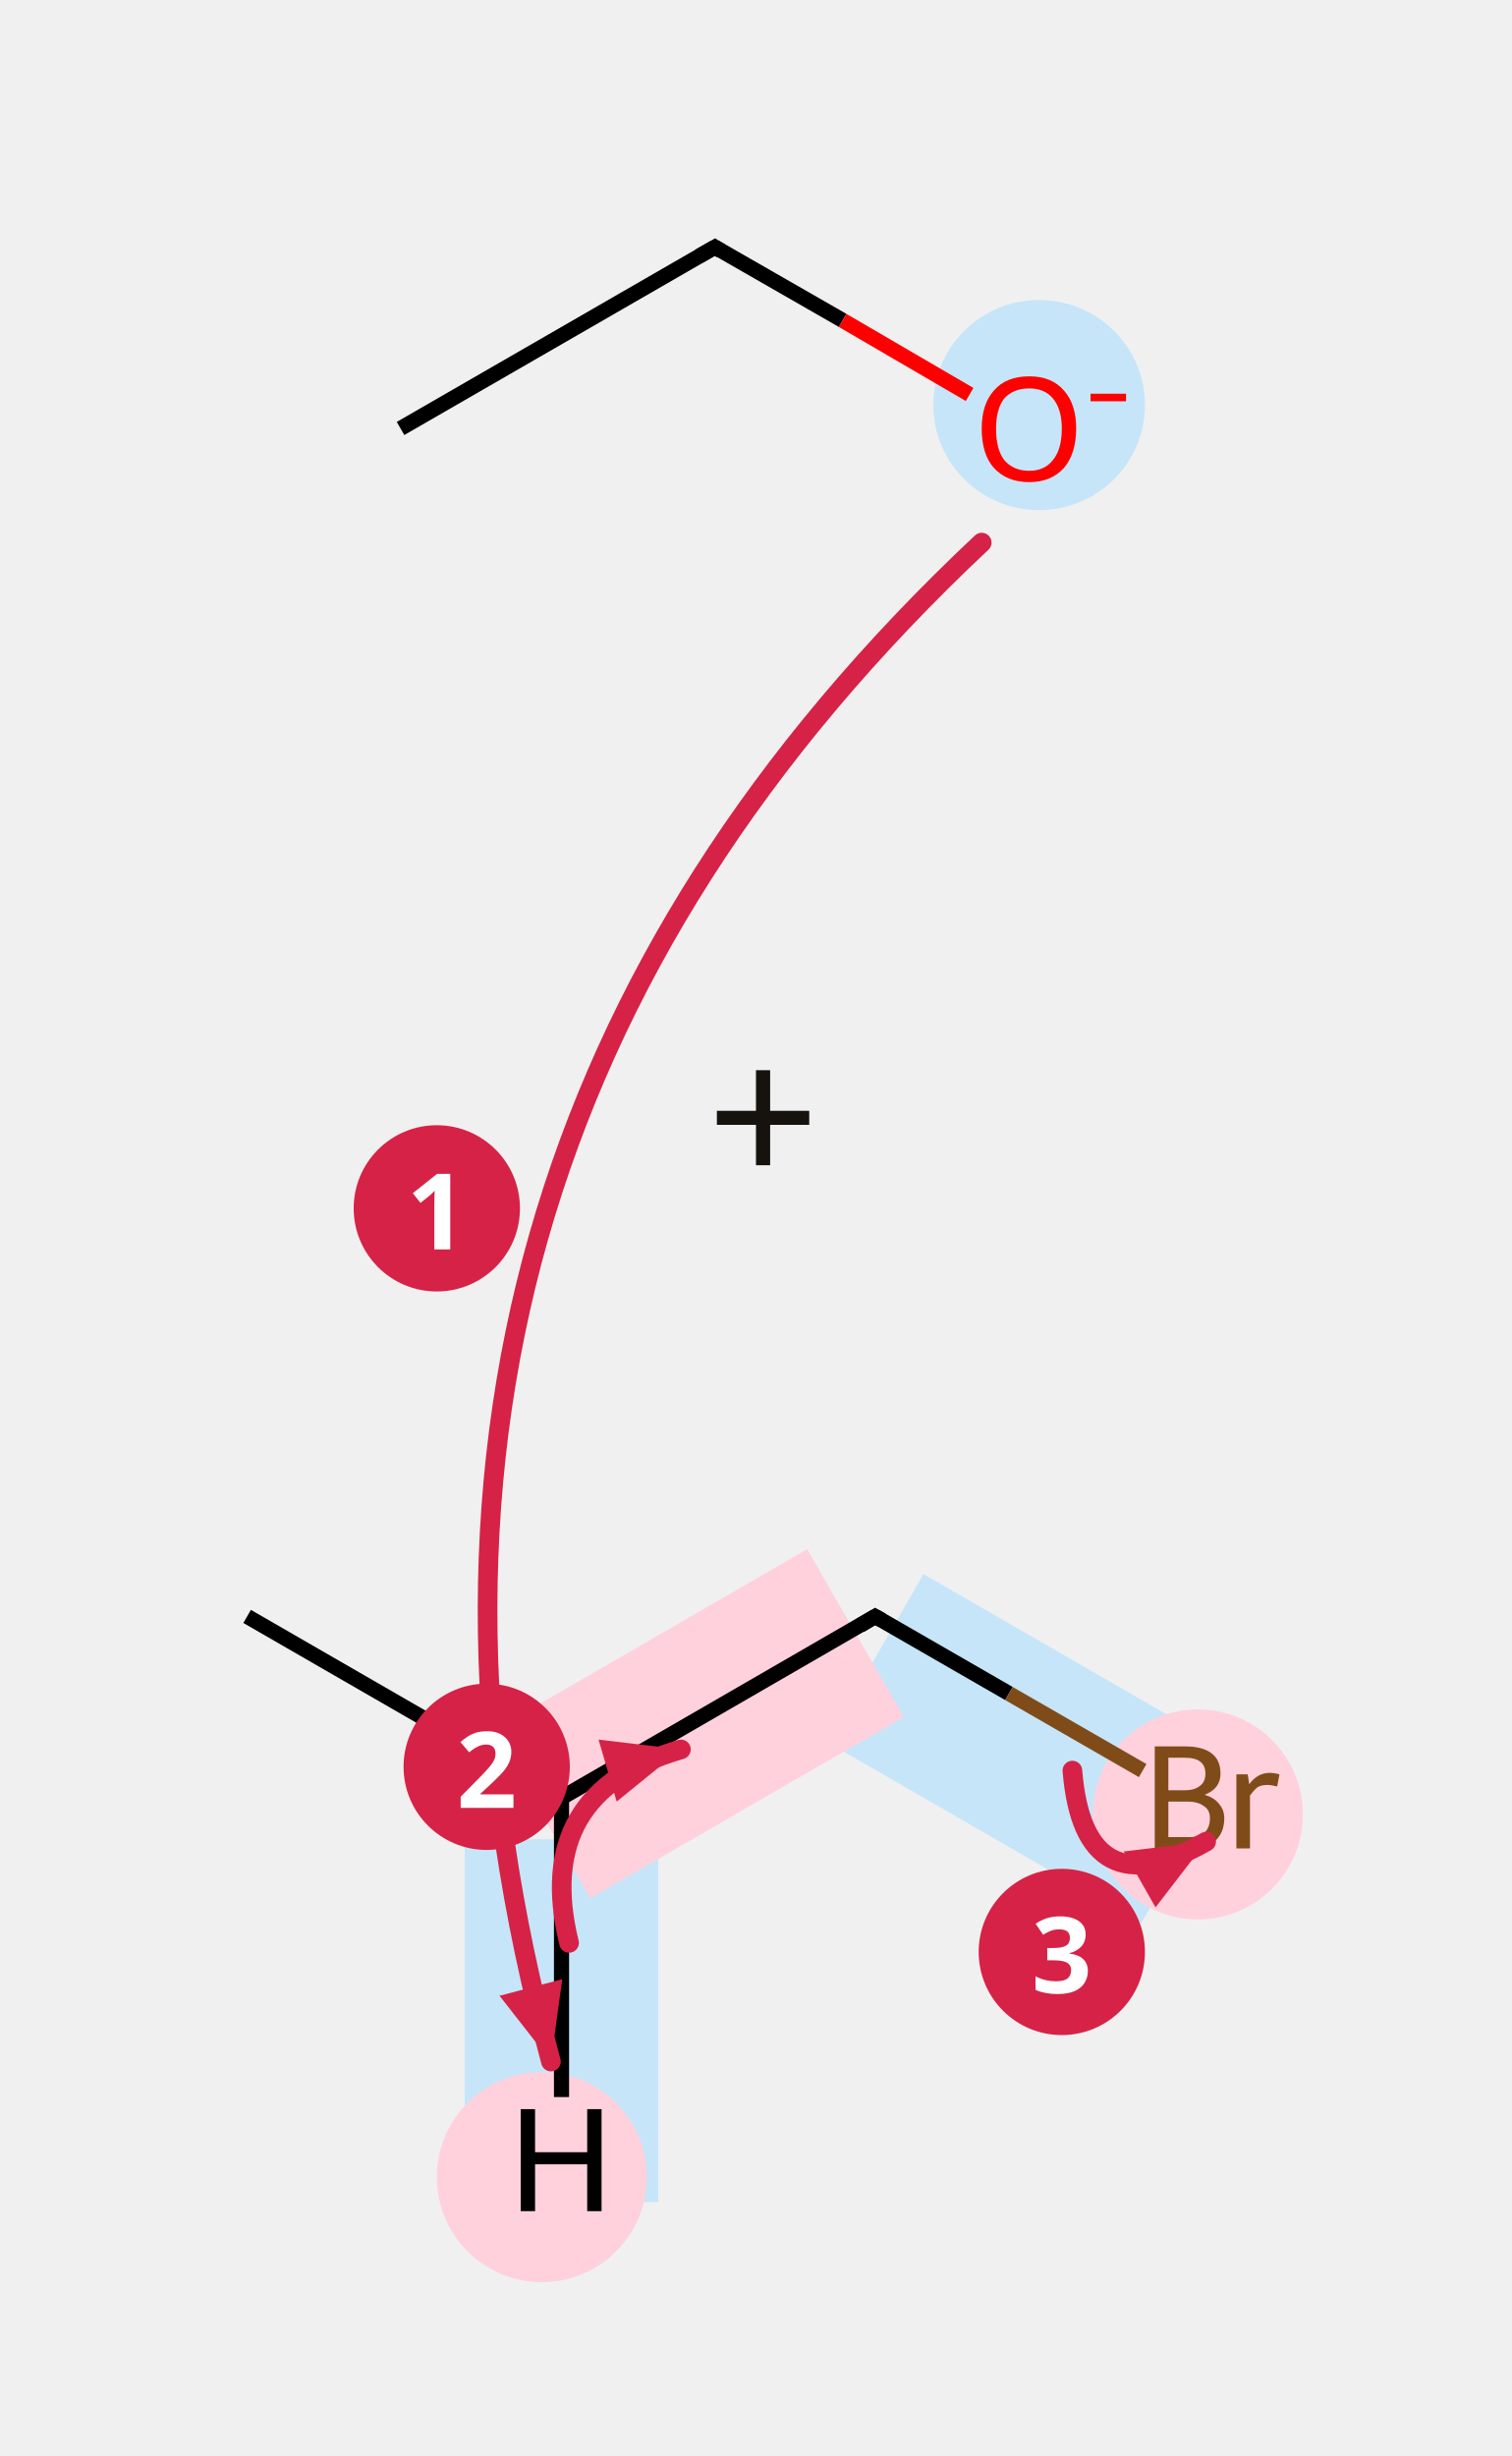
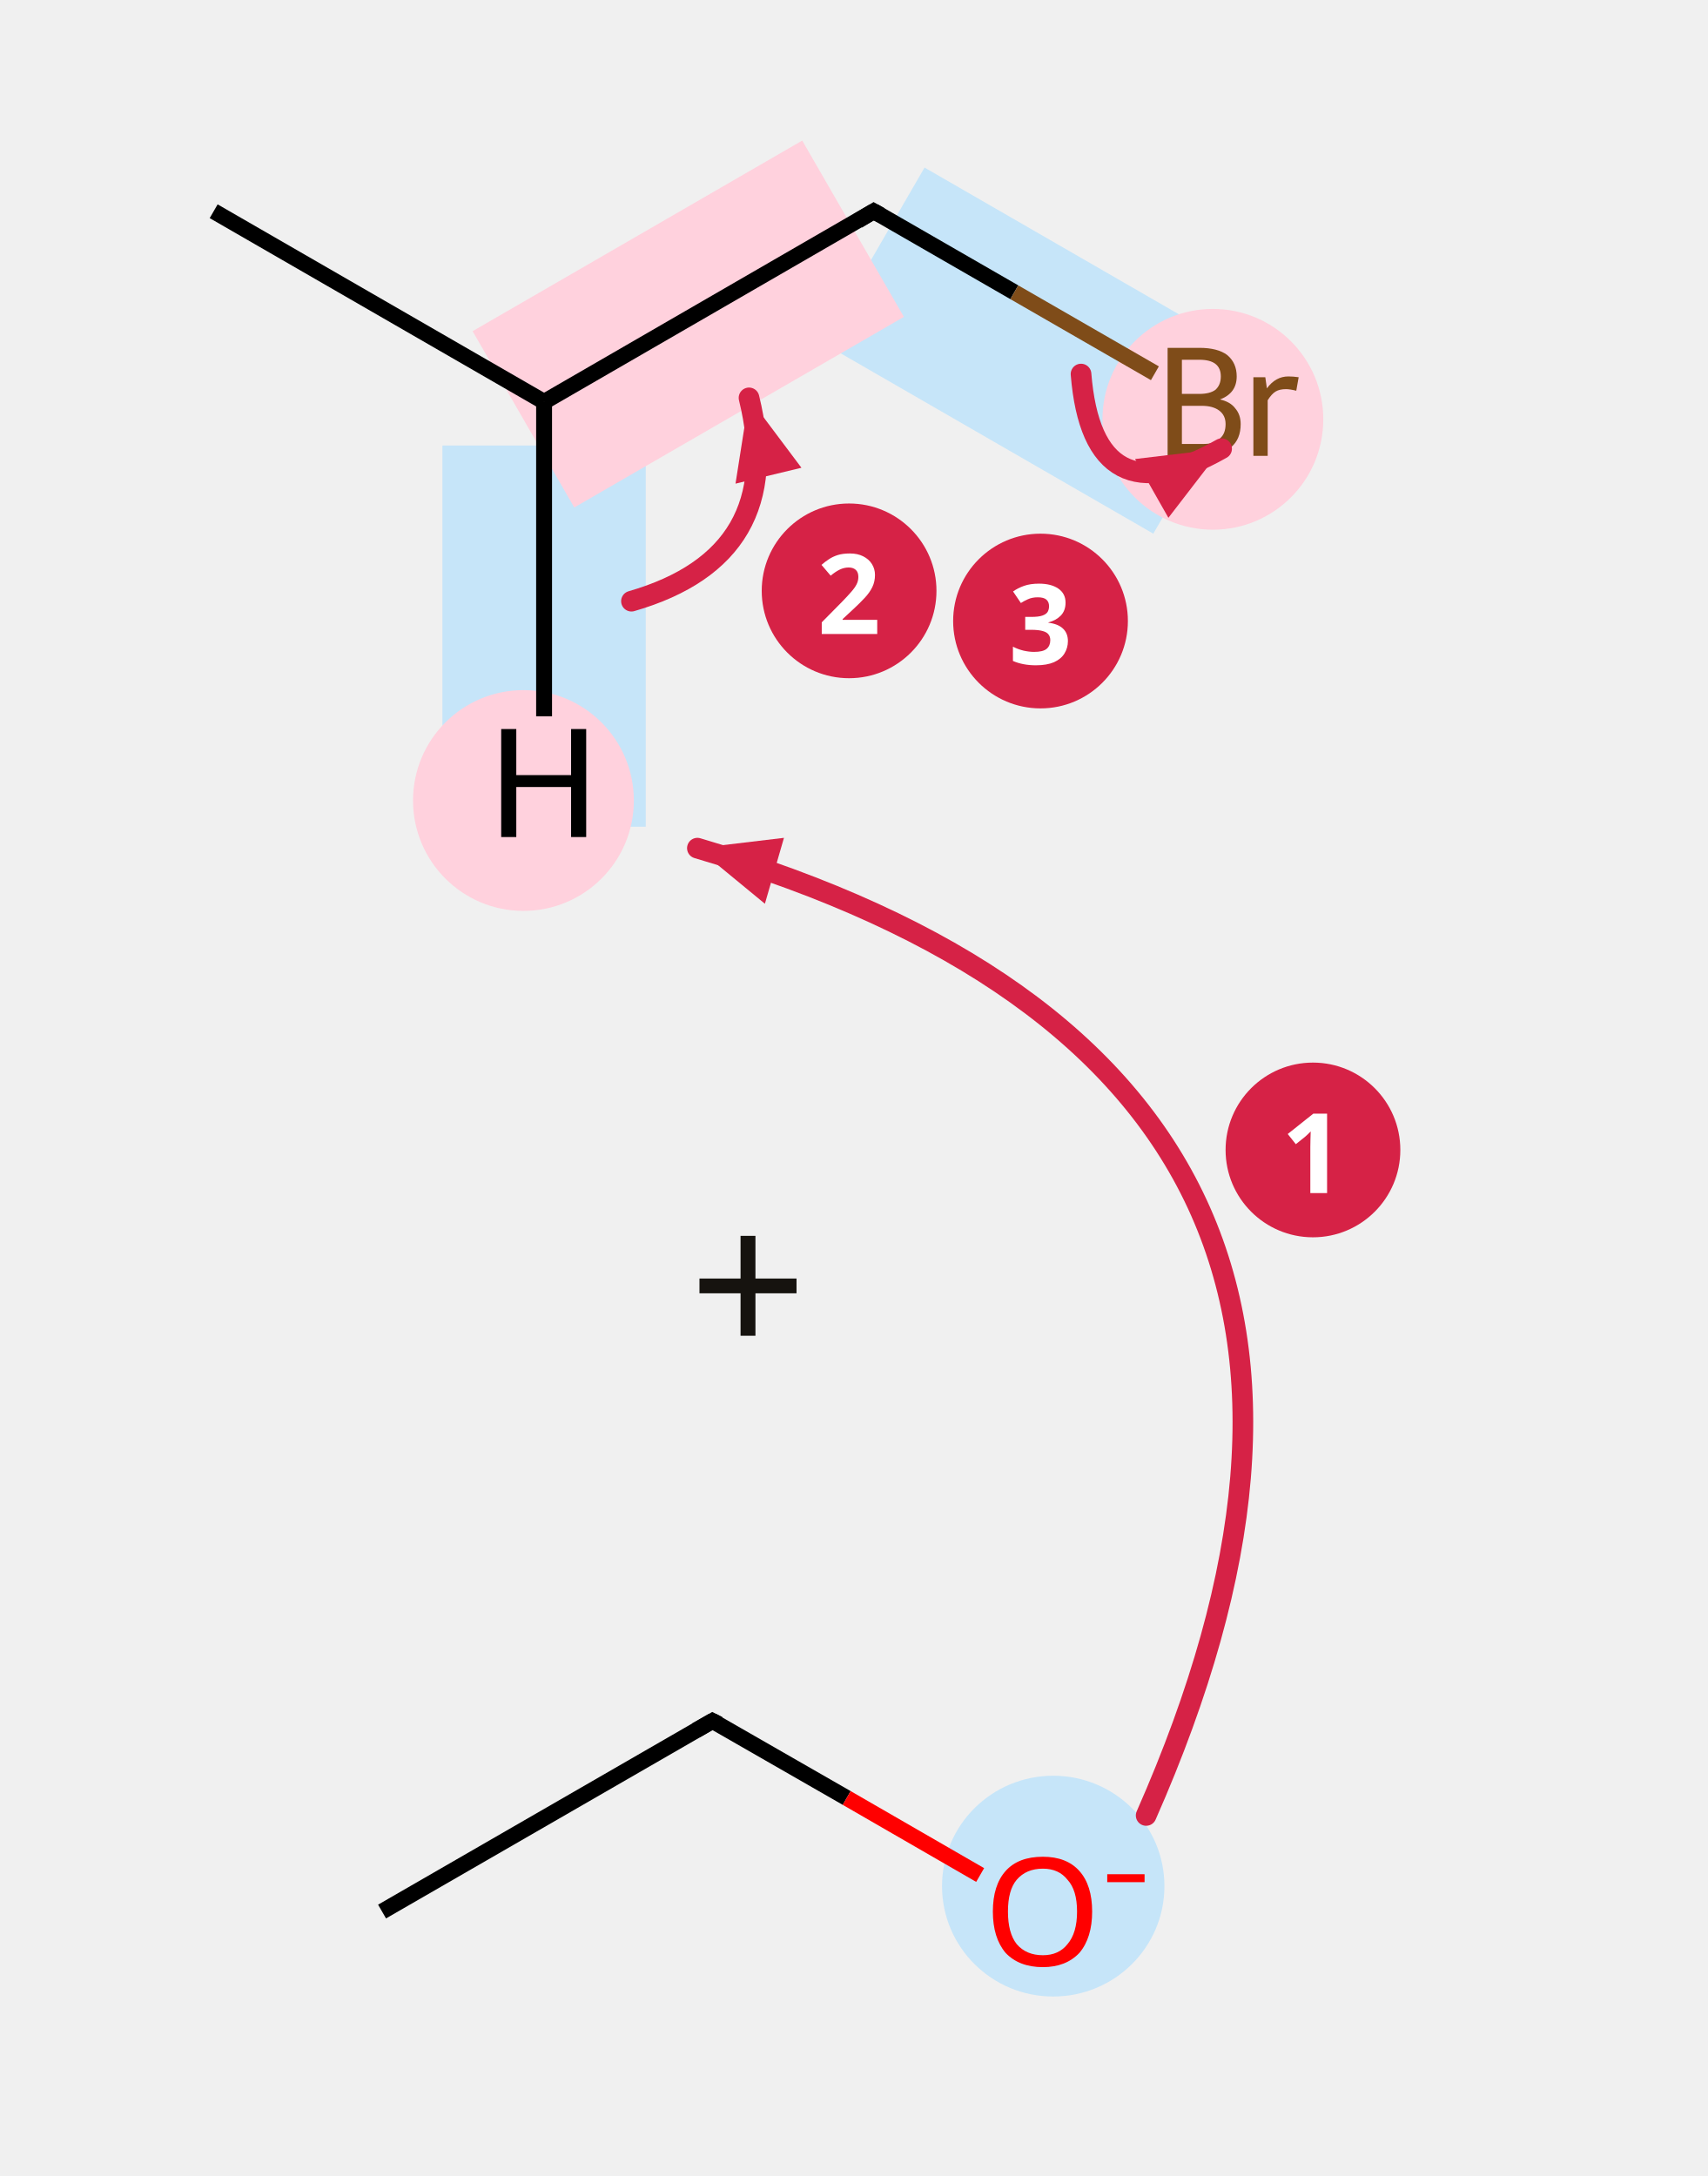
- <svg xmlns="http://www.w3.org/2000/svg" version="1.1" width="200px" height="325px" viewBox="14 54 200 325">
-   <g transform="translate(0, 0)">
-     <ellipse cx="151.5" cy="107.6" rx="13.5" ry="13.4" class="atom-2" style="fill:#C6E5F9;fill-rule:evenodd;stroke:#C6E5F9;stroke-width:1.0px;stroke-linecap:butt;stroke-linejoin:miter;stroke-opacity:1" />
-     <path class="bond-0 atom-0 atom-1" d="M 67.0,110.7 L 108.6,86.7" style="fill:none;fill-rule:evenodd;stroke:#000000;stroke-width:2.0px;stroke-linecap:butt;stroke-linejoin:miter;stroke-opacity:1" />
-     <path class="bond-1 atom-1 atom-2" d="M 108.6,86.7 L 125.5,96.4" style="fill:none;fill-rule:evenodd;stroke:#000000;stroke-width:2.0px;stroke-linecap:butt;stroke-linejoin:miter;stroke-opacity:1" />
-     <path class="bond-1 atom-1 atom-2" d="M 125.5,96.4 L 142.3,106.2" style="fill:none;fill-rule:evenodd;stroke:#FF0000;stroke-width:2.0px;stroke-linecap:butt;stroke-linejoin:miter;stroke-opacity:1" />
-     <path d="M 106.5,87.9 L 108.6,86.7 L 109.4,87.2" style="fill:none;stroke:#000000;stroke-width:2.0px;stroke-linecap:butt;stroke-linejoin:miter;stroke-miterlimit:10;stroke-opacity:1;" />
-     <path class="atom-2" d="M 143.9 110.7 Q 143.9 107.5, 145.5 105.7 Q 147.1 103.8, 150.2 103.8 Q 153.2 103.8, 154.8 105.7 Q 156.4 107.5, 156.4 110.7 Q 156.4 114.0, 154.8 115.9 Q 153.1 117.8, 150.2 117.8 Q 147.2 117.8, 145.5 115.9 Q 143.9 114.1, 143.9 110.7 M 150.2 116.3 Q 152.2 116.3, 153.3 114.9 Q 154.5 113.5, 154.5 110.7 Q 154.5 108.1, 153.3 106.7 Q 152.2 105.4, 150.2 105.4 Q 148.1 105.4, 146.9 106.7 Q 145.8 108.1, 145.8 110.7 Q 145.8 113.5, 146.9 114.9 Q 148.1 116.3, 150.2 116.3 " fill="#FF0000" />
-     <path class="atom-2" d="M 158.3 106.1 L 163.0 106.1 L 163.0 107.1 L 158.3 107.1 L 158.3 106.1 " fill="#FF0000" />
+ <svg xmlns="http://www.w3.org/2000/svg" version="1.1" width="215px" height="274px" viewBox="0 0 215 274">
+   <g transform="translate(-24.8, -44.0)">
+     <path class="bond-1 atom-1 atom-2" d="M 80.5,100.1 L 106.1,100.1 L 106.1,148.1 L 80.5,148.1 Z" style="fill:#C6E5F9;fill-rule:evenodd;fill-opacity:1;stroke:#C6E5F9;stroke-width:0.0px;stroke-linecap:butt;stroke-linejoin:miter;stroke-miterlimit:10;stroke-opacity:1;" />
+     <path class="bond-3 atom-3 atom-4" d="M 141.2,65.1 L 182.8,89.1 L 170.0,111.2 L 128.4,87.2 Z" style="fill:#C6E5F9;fill-rule:evenodd;fill-opacity:1;stroke:#C6E5F9;stroke-width:0.0px;stroke-linecap:butt;stroke-linejoin:miter;stroke-miterlimit:10;stroke-opacity:1;" />
+     <path class="bond-2 atom-1 atom-3" d="M 125.8,61.7 L 138.6,83.9 L 97.1,107.9 L 84.3,85.7 Z" style="fill:#FFD1DD;fill-rule:evenodd;fill-opacity:1;stroke:#FFD1DD;stroke-width:0.0px;stroke-linecap:butt;stroke-linejoin:miter;stroke-miterlimit:10;stroke-opacity:1;" />
+     <ellipse cx="90.7" cy="144.8" rx="13.4" ry="13.4" class="atom-2" style="fill:#FFD1DD;fill-rule:evenodd;stroke:#FFD1DD;stroke-width:1.0px;stroke-linecap:butt;stroke-linejoin:miter;stroke-opacity:1" />
+     <ellipse cx="177.5" cy="96.8" rx="13.4" ry="13.4" class="atom-4" style="fill:#FFD1DD;fill-rule:evenodd;stroke:#FFD1DD;stroke-width:1.0px;stroke-linecap:butt;stroke-linejoin:miter;stroke-opacity:1" />
+     <path class="bond-0 atom-0 atom-1" d="M 51.7,70.6 L 93.3,94.6" style="fill:none;fill-rule:evenodd;stroke:#000000;stroke-width:2.0px;stroke-linecap:butt;stroke-linejoin:miter;stroke-opacity:1" />
+     <path class="bond-1 atom-1 atom-2" d="M 93.3,94.6 L 93.3,134.2" style="fill:none;fill-rule:evenodd;stroke:#000000;stroke-width:2.0px;stroke-linecap:butt;stroke-linejoin:miter;stroke-opacity:1" />
+     <path class="bond-2 atom-1 atom-3" d="M 93.3,94.6 L 134.8,70.6" style="fill:none;fill-rule:evenodd;stroke:#000000;stroke-width:2.0px;stroke-linecap:butt;stroke-linejoin:miter;stroke-opacity:1" />
+     <path class="bond-3 atom-3 atom-4" d="M 134.8,70.6 L 152.5,80.8" style="fill:none;fill-rule:evenodd;stroke:#000000;stroke-width:2.0px;stroke-linecap:butt;stroke-linejoin:miter;stroke-opacity:1" />
+     <path class="bond-3 atom-3 atom-4" d="M 152.5,80.8 L 170.2,91.0" style="fill:none;fill-rule:evenodd;stroke:#7F4C19;stroke-width:2.0px;stroke-linecap:butt;stroke-linejoin:miter;stroke-opacity:1" />
+     <path d="M 132.8,71.8 L 134.8,70.6 L 135.7,71.1" style="fill:none;stroke:#000000;stroke-width:2.0px;stroke-linecap:butt;stroke-linejoin:miter;stroke-miterlimit:10;stroke-opacity:1;" />
+     <path class="atom-2" d="M 87.9 135.8 L 89.8 135.8 L 89.8 141.6 L 96.7 141.6 L 96.7 135.8 L 98.6 135.8 L 98.6 149.4 L 96.7 149.4 L 96.7 143.1 L 89.8 143.1 L 89.8 149.4 L 87.9 149.4 L 87.9 135.8 " fill="#000000" />
+     <path class="atom-4" d="M 178.4 94.3 Q 179.7 94.6, 180.3 95.4 Q 181.0 96.2, 181.0 97.4 Q 181.0 99.3, 179.8 100.3 Q 178.6 101.4, 176.4 101.4 L 171.8 101.4 L 171.8 87.8 L 175.8 87.8 Q 178.1 87.8, 179.3 88.7 Q 180.5 89.7, 180.5 91.4 Q 180.5 93.5, 178.4 94.3 M 173.6 89.3 L 173.6 93.6 L 175.8 93.6 Q 177.1 93.6, 177.8 93.1 Q 178.5 92.5, 178.5 91.4 Q 178.5 89.3, 175.8 89.3 L 173.6 89.3 M 176.4 99.9 Q 177.7 99.9, 178.4 99.2 Q 179.1 98.6, 179.1 97.4 Q 179.1 96.3, 178.3 95.7 Q 177.5 95.1, 176.1 95.1 L 173.6 95.1 L 173.6 99.9 L 176.4 99.9 " fill="#7F4C19" />
+     <path class="atom-4" d="M 184.1 91.5 L 184.3 92.9 Q 185.4 91.4, 187.0 91.4 Q 187.6 91.4, 188.3 91.5 L 188.0 93.2 Q 187.2 93.0, 186.7 93.0 Q 185.9 93.0, 185.4 93.3 Q 184.9 93.6, 184.4 94.4 L 184.4 101.4 L 182.6 101.4 L 182.6 91.5 L 184.1 91.5 " fill="#7F4C19" />
  </g>
-   <g transform="translate(0, 205)">
-     <path class="bond-1 atom-1 atom-2" d="M 75.5,92.4 L 101.1,92.4 L 101.1,140.4 L 75.5,140.4 Z" style="fill:#C6E5F9;fill-rule:evenodd;fill-opacity:1;stroke:#C6E5F9;stroke-width:0.0px;stroke-linecap:butt;stroke-linejoin:miter;stroke-miterlimit:10;stroke-opacity:1;" />
-     <path class="bond-3 atom-3 atom-4" d="M 136.2,57.3 L 177.8,81.3 L 165.0,103.5 L 123.4,79.5 Z" style="fill:#C6E5F9;fill-rule:evenodd;fill-opacity:1;stroke:#C6E5F9;stroke-width:0.0px;stroke-linecap:butt;stroke-linejoin:miter;stroke-miterlimit:10;stroke-opacity:1;" />
-     <path class="bond-2 atom-1 atom-3" d="M 120.8,54.0 L 133.6,76.2 L 92.1,100.2 L 79.3,78.0 Z" style="fill:#FFD1DD;fill-rule:evenodd;fill-opacity:1;stroke:#FFD1DD;stroke-width:0.0px;stroke-linecap:butt;stroke-linejoin:miter;stroke-miterlimit:10;stroke-opacity:1;" />
-     <ellipse cx="85.7" cy="137.1" rx="13.4" ry="13.4" class="atom-2" style="fill:#FFD1DD;fill-rule:evenodd;stroke:#FFD1DD;stroke-width:1.0px;stroke-linecap:butt;stroke-linejoin:miter;stroke-opacity:1" />
-     <ellipse cx="172.5" cy="89.1" rx="13.4" ry="13.4" class="atom-4" style="fill:#FFD1DD;fill-rule:evenodd;stroke:#FFD1DD;stroke-width:1.0px;stroke-linecap:butt;stroke-linejoin:miter;stroke-opacity:1" />
-     <path class="bond-0 atom-0 atom-1" d="M 46.7,62.9 L 88.3,86.9" style="fill:none;fill-rule:evenodd;stroke:#000000;stroke-width:2.0px;stroke-linecap:butt;stroke-linejoin:miter;stroke-opacity:1" />
-     <path class="bond-1 atom-1 atom-2" d="M 88.3,86.9 L 88.3,126.5" style="fill:none;fill-rule:evenodd;stroke:#000000;stroke-width:2.0px;stroke-linecap:butt;stroke-linejoin:miter;stroke-opacity:1" />
-     <path class="bond-2 atom-1 atom-3" d="M 88.3,86.9 L 129.8,62.9" style="fill:none;fill-rule:evenodd;stroke:#000000;stroke-width:2.0px;stroke-linecap:butt;stroke-linejoin:miter;stroke-opacity:1" />
-     <path class="bond-3 atom-3 atom-4" d="M 129.8,62.9 L 147.5,73.1" style="fill:none;fill-rule:evenodd;stroke:#000000;stroke-width:2.0px;stroke-linecap:butt;stroke-linejoin:miter;stroke-opacity:1" />
-     <path class="bond-3 atom-3 atom-4" d="M 147.5,73.1 L 165.2,83.3" style="fill:none;fill-rule:evenodd;stroke:#7F4C19;stroke-width:2.0px;stroke-linecap:butt;stroke-linejoin:miter;stroke-opacity:1" />
-     <path d="M 127.8,64.1 L 129.8,62.9 L 130.7,63.4" style="fill:none;stroke:#000000;stroke-width:2.0px;stroke-linecap:butt;stroke-linejoin:miter;stroke-miterlimit:10;stroke-opacity:1;" />
-     <path class="atom-2" d="M 82.9 128.1 L 84.8 128.1 L 84.8 133.8 L 91.7 133.8 L 91.7 128.1 L 93.6 128.1 L 93.6 141.6 L 91.7 141.6 L 91.7 135.4 L 84.8 135.4 L 84.8 141.6 L 82.9 141.6 L 82.9 128.1 " fill="#000000" />
-     <path class="atom-4" d="M 173.4 86.5 Q 174.7 86.9, 175.3 87.7 Q 176.0 88.5, 176.0 89.6 Q 176.0 91.5, 174.8 92.6 Q 173.6 93.6, 171.4 93.6 L 166.8 93.6 L 166.8 80.1 L 170.8 80.1 Q 173.1 80.1, 174.3 81.0 Q 175.5 81.9, 175.5 83.7 Q 175.5 85.7, 173.4 86.5 M 168.6 81.6 L 168.6 85.9 L 170.8 85.9 Q 172.1 85.9, 172.8 85.3 Q 173.5 84.8, 173.5 83.7 Q 173.5 81.6, 170.8 81.6 L 168.6 81.6 M 171.4 92.1 Q 172.7 92.1, 173.4 91.5 Q 174.1 90.8, 174.1 89.6 Q 174.1 88.5, 173.3 88.0 Q 172.5 87.4, 171.1 87.4 L 168.6 87.4 L 168.6 92.1 L 171.4 92.1 " fill="#7F4C19" />
-     <path class="atom-4" d="M 179.1 83.8 L 179.3 85.1 Q 180.4 83.6, 182.0 83.6 Q 182.6 83.6, 183.3 83.8 L 183.0 85.4 Q 182.2 85.2, 181.7 85.2 Q 180.9 85.2, 180.4 85.5 Q 179.9 85.9, 179.4 86.6 L 179.4 93.6 L 177.6 93.6 L 177.6 83.8 L 179.1 83.8 " fill="#7F4C19" />
+   <g transform="translate(-23.9, 122.2)">
+     <ellipse cx="156.5" cy="115.3" rx="13.5" ry="13.4" class="atom-2" style="fill:#C6E5F9;fill-rule:evenodd;stroke:#C6E5F9;stroke-width:1.0px;stroke-linecap:butt;stroke-linejoin:miter;stroke-opacity:1" />
+     <path class="bond-0 atom-0 atom-1" d="M 72.0,118.5 L 113.6,94.5" style="fill:none;fill-rule:evenodd;stroke:#000000;stroke-width:2.0px;stroke-linecap:butt;stroke-linejoin:miter;stroke-opacity:1" />
+     <path class="bond-1 atom-1 atom-2" d="M 113.6,94.5 L 130.5,104.2" style="fill:none;fill-rule:evenodd;stroke:#000000;stroke-width:2.0px;stroke-linecap:butt;stroke-linejoin:miter;stroke-opacity:1" />
+     <path class="bond-1 atom-1 atom-2" d="M 130.5,104.2 L 147.3,113.9" style="fill:none;fill-rule:evenodd;stroke:#FF0000;stroke-width:2.0px;stroke-linecap:butt;stroke-linejoin:miter;stroke-opacity:1" />
+     <path d="M 111.5,95.7 L 113.6,94.5 L 114.4,94.9" style="fill:none;stroke:#000000;stroke-width:2.0px;stroke-linecap:butt;stroke-linejoin:miter;stroke-miterlimit:10;stroke-opacity:1;" />
+     <path class="atom-2" d="M 148.9 118.5 Q 148.9 115.2, 150.5 113.4 Q 152.1 111.6, 155.2 111.6 Q 158.2 111.6, 159.8 113.4 Q 161.4 115.2, 161.4 118.5 Q 161.4 121.8, 159.8 123.7 Q 158.1 125.5, 155.2 125.5 Q 152.2 125.5, 150.5 123.7 Q 148.9 121.8, 148.9 118.5 M 155.2 124.0 Q 157.2 124.0, 158.3 122.6 Q 159.5 121.2, 159.5 118.5 Q 159.5 115.8, 158.3 114.5 Q 157.2 113.1, 155.2 113.1 Q 153.1 113.1, 151.9 114.5 Q 150.8 115.8, 150.8 118.5 Q 150.8 121.2, 151.9 122.6 Q 153.1 124.0, 155.2 124.0 " fill="#FF0000" />
+     <path class="atom-2" d="M 163.3 113.8 L 168.0 113.8 L 168.0 114.8 L 163.3 114.8 L 163.3 113.8 " fill="#FF0000" />
  </g>
-   <text x="115" y="201" text-anchor="middle" dominant-baseline="central" font-family="Karla, sans-serif" font-size="26" fill="#16130F">+</text>
-   <path d="M 143.9,125.8 Q 55.1,209.2 86.9,326.8" fill="none" stroke="#D62246" stroke-width="2.6" stroke-linecap="round" />
-   <polygon points="86.9,326.8 80.1,318.1 88.4,315.9" fill="#D62246" />
-   <circle cx="71.8" cy="213.9" r="11" fill="#D62246" />
-   <text x="71.8" y="213.9" text-anchor="middle" dominant-baseline="central" font-family="Karla, sans-serif" font-size="14" font-weight="700" fill="#FFFFFF">1</text>
-   <path d="M 89.3,311.1 Q 84.4,291.2 104.1,285.5" fill="none" stroke="#D62246" stroke-width="2.6" stroke-linecap="round" />
-   <polygon points="104.1,285.5 95.6,292.4 93.2,284.2" fill="#D62246" />
-   <circle cx="78.4" cy="287.8" r="11" fill="#D62246" />
-   <text x="78.4" y="287.8" text-anchor="middle" dominant-baseline="central" font-family="Karla, sans-serif" font-size="14" font-weight="700" fill="#FFFFFF">2</text>
-   <path d="M 155.9,288.3 Q 157.4,306.9 173.6,297.7" fill="none" stroke="#D62246" stroke-width="2.6" stroke-linecap="round" />
-   <polygon points="173.6,297.7 166.9,306.4 162.7,299.0" fill="#D62246" />
-   <circle cx="154.5" cy="312.3" r="11" fill="#D62246" />
-   <text x="154.5" y="312.3" text-anchor="middle" dominant-baseline="central" font-family="Karla, sans-serif" font-size="14" font-weight="700" fill="#FFFFFF">3</text>
+   <text x="94.2" y="161.0" text-anchor="middle" dominant-baseline="central" font-family="Karla, sans-serif" font-size="26" fill="#16130F">+</text>
+   <path d="M 144.3,228.6 Q 185.4,135.5 87.8,106.8" fill="none" stroke="#D62246" stroke-width="2.6" stroke-linecap="round" />
+   <polygon points="87.8,106.8 98.7,105.5 96.3,113.8" fill="#D62246" />
+   <circle cx="165.3" cy="144.8" r="11" fill="#D62246" />
+   <text x="165.3" y="144.8" text-anchor="middle" dominant-baseline="central" font-family="Karla, sans-serif" font-size="14" font-weight="700" fill="#FFFFFF">1</text>
+   <path d="M 79.5,75.7 Q 99.2,70.0 94.3,50.1" fill="none" stroke="#D62246" stroke-width="2.6" stroke-linecap="round" />
+   <polygon points="94.3,50.1 100.9,58.9 92.6,60.9" fill="#D62246" />
+   <circle cx="106.9" cy="74.4" r="11" fill="#D62246" />
+   <text x="106.9" y="74.4" text-anchor="middle" dominant-baseline="central" font-family="Karla, sans-serif" font-size="14" font-weight="700" fill="#FFFFFF">2</text>
+   <path d="M 136.1,47.1 Q 137.6,65.7 153.8,56.5" fill="none" stroke="#D62246" stroke-width="2.6" stroke-linecap="round" />
+   <polygon points="153.8,56.5 147.1,65.2 142.9,57.8" fill="#D62246" />
+   <circle cx="131.0" cy="78.2" r="11" fill="#D62246" />
+   <text x="131.0" y="78.2" text-anchor="middle" dominant-baseline="central" font-family="Karla, sans-serif" font-size="14" font-weight="700" fill="#FFFFFF">3</text>
</svg>
